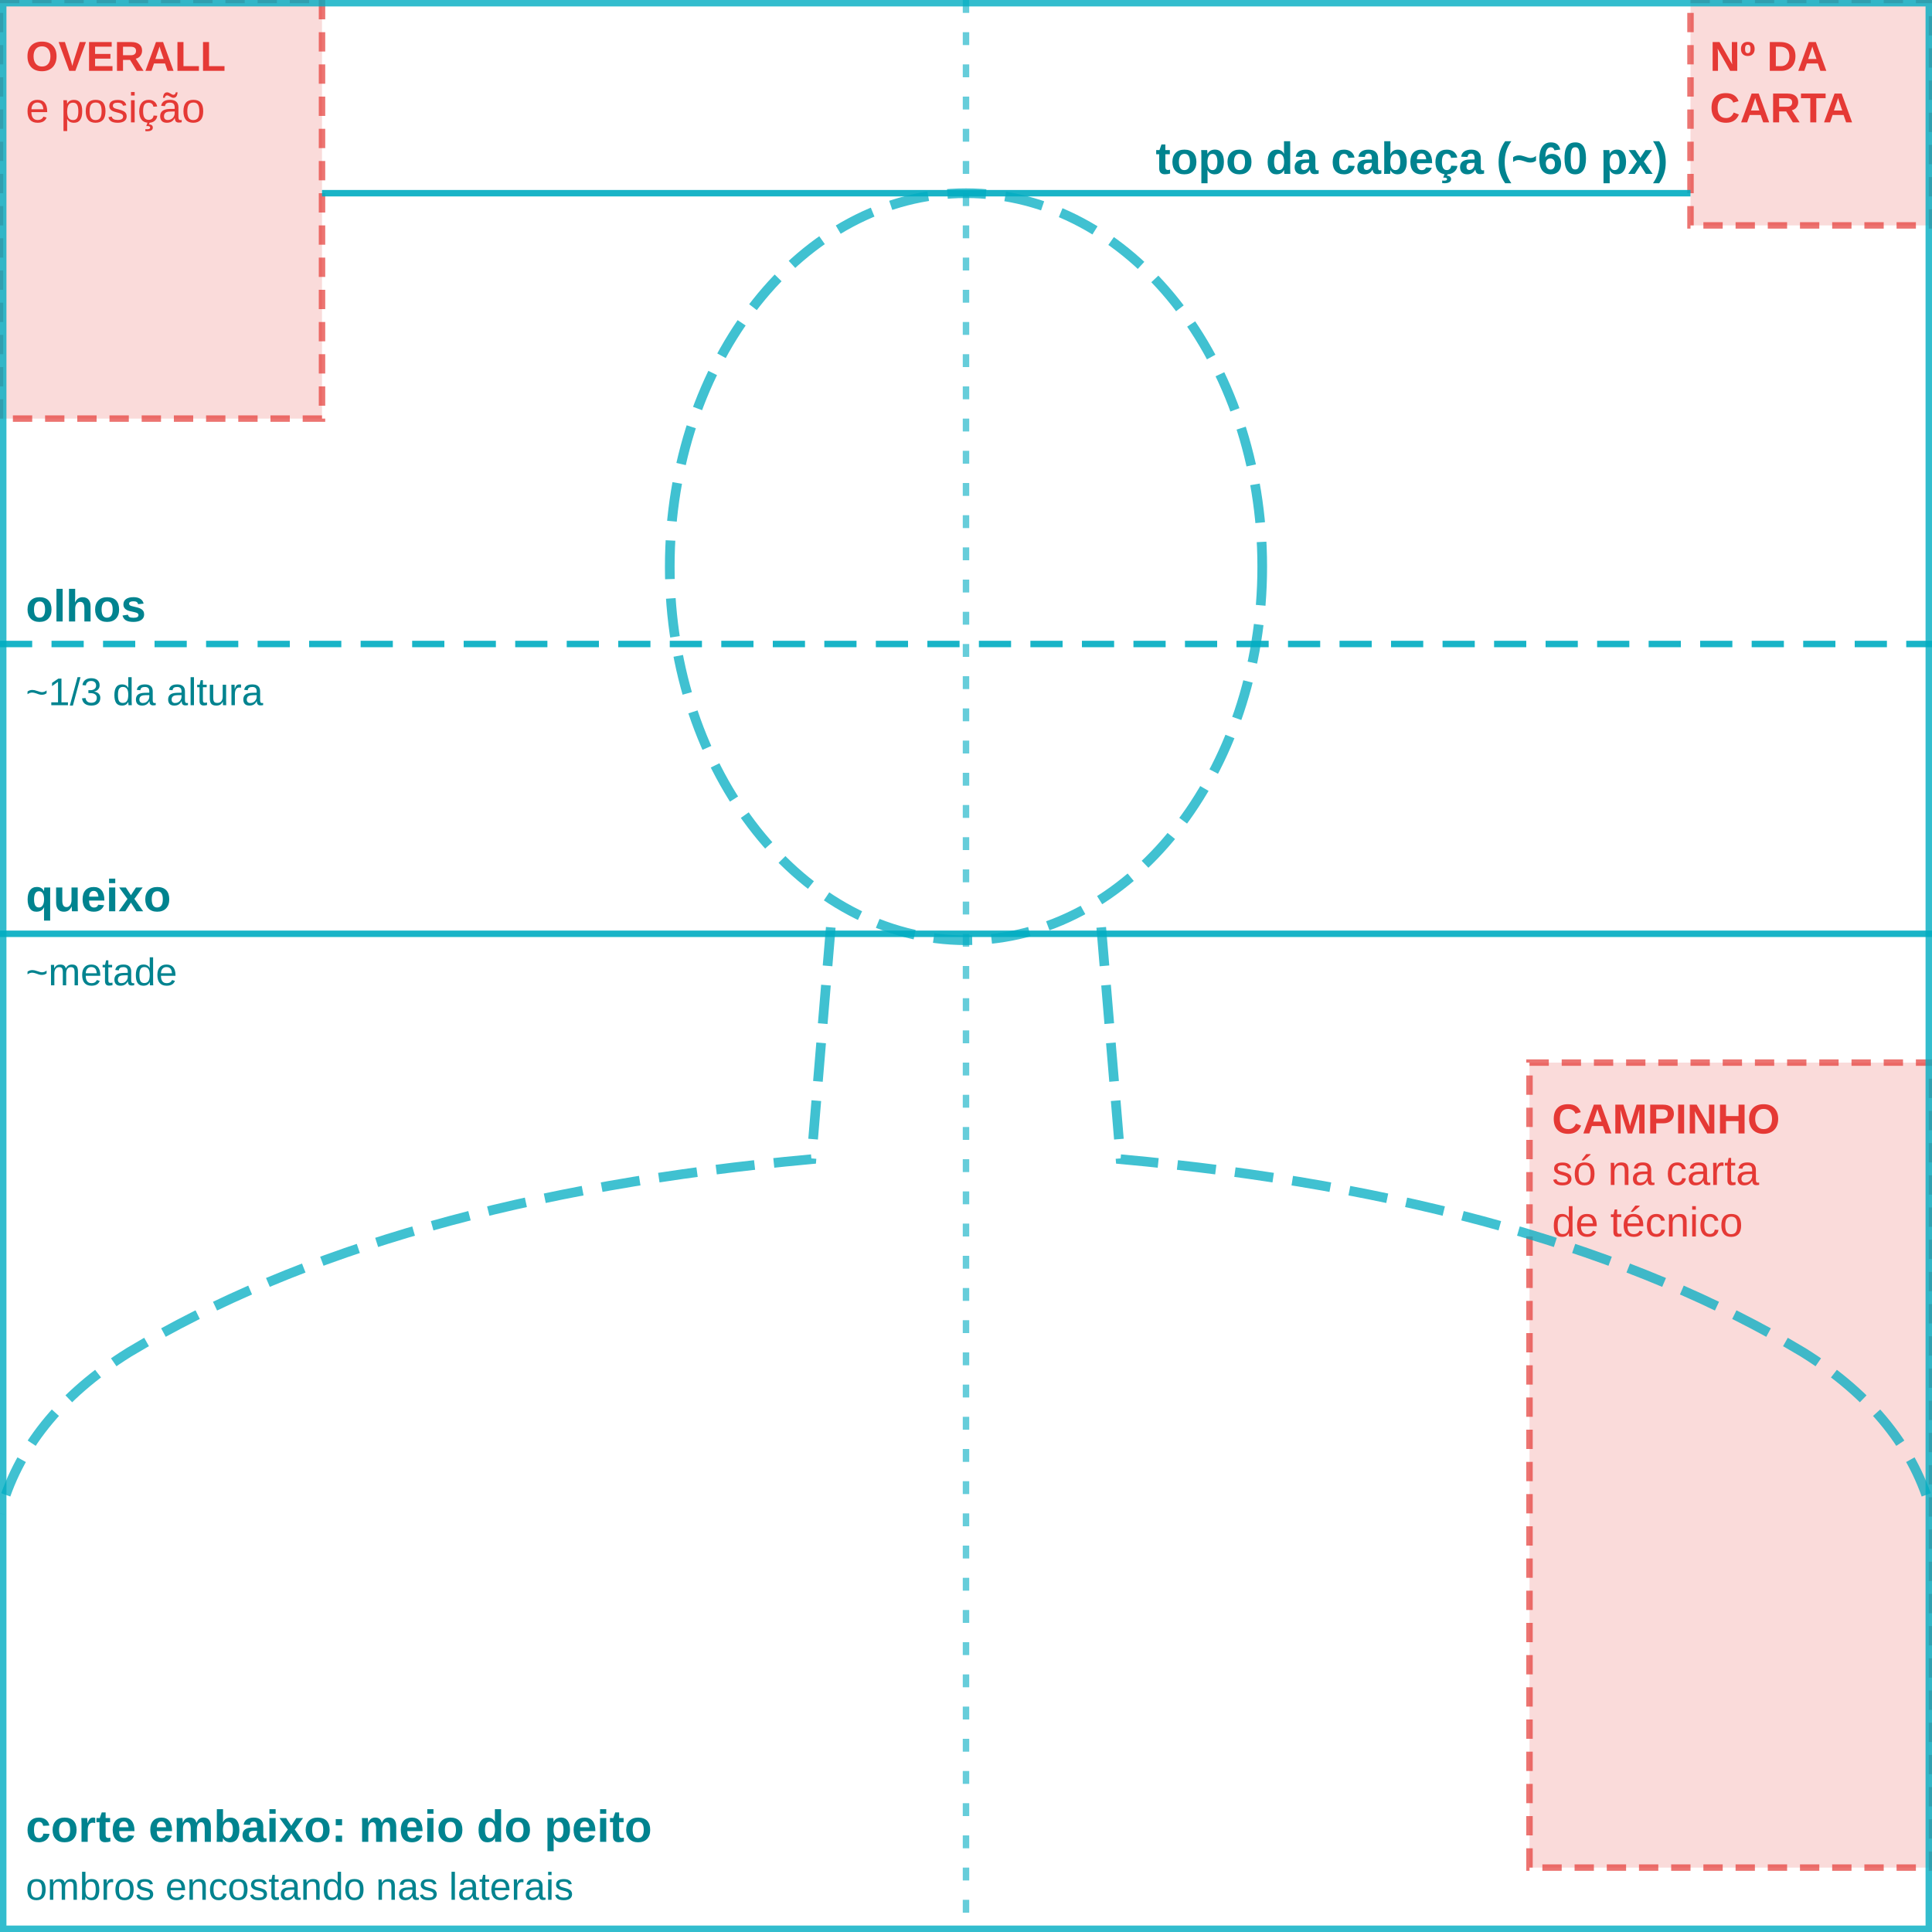
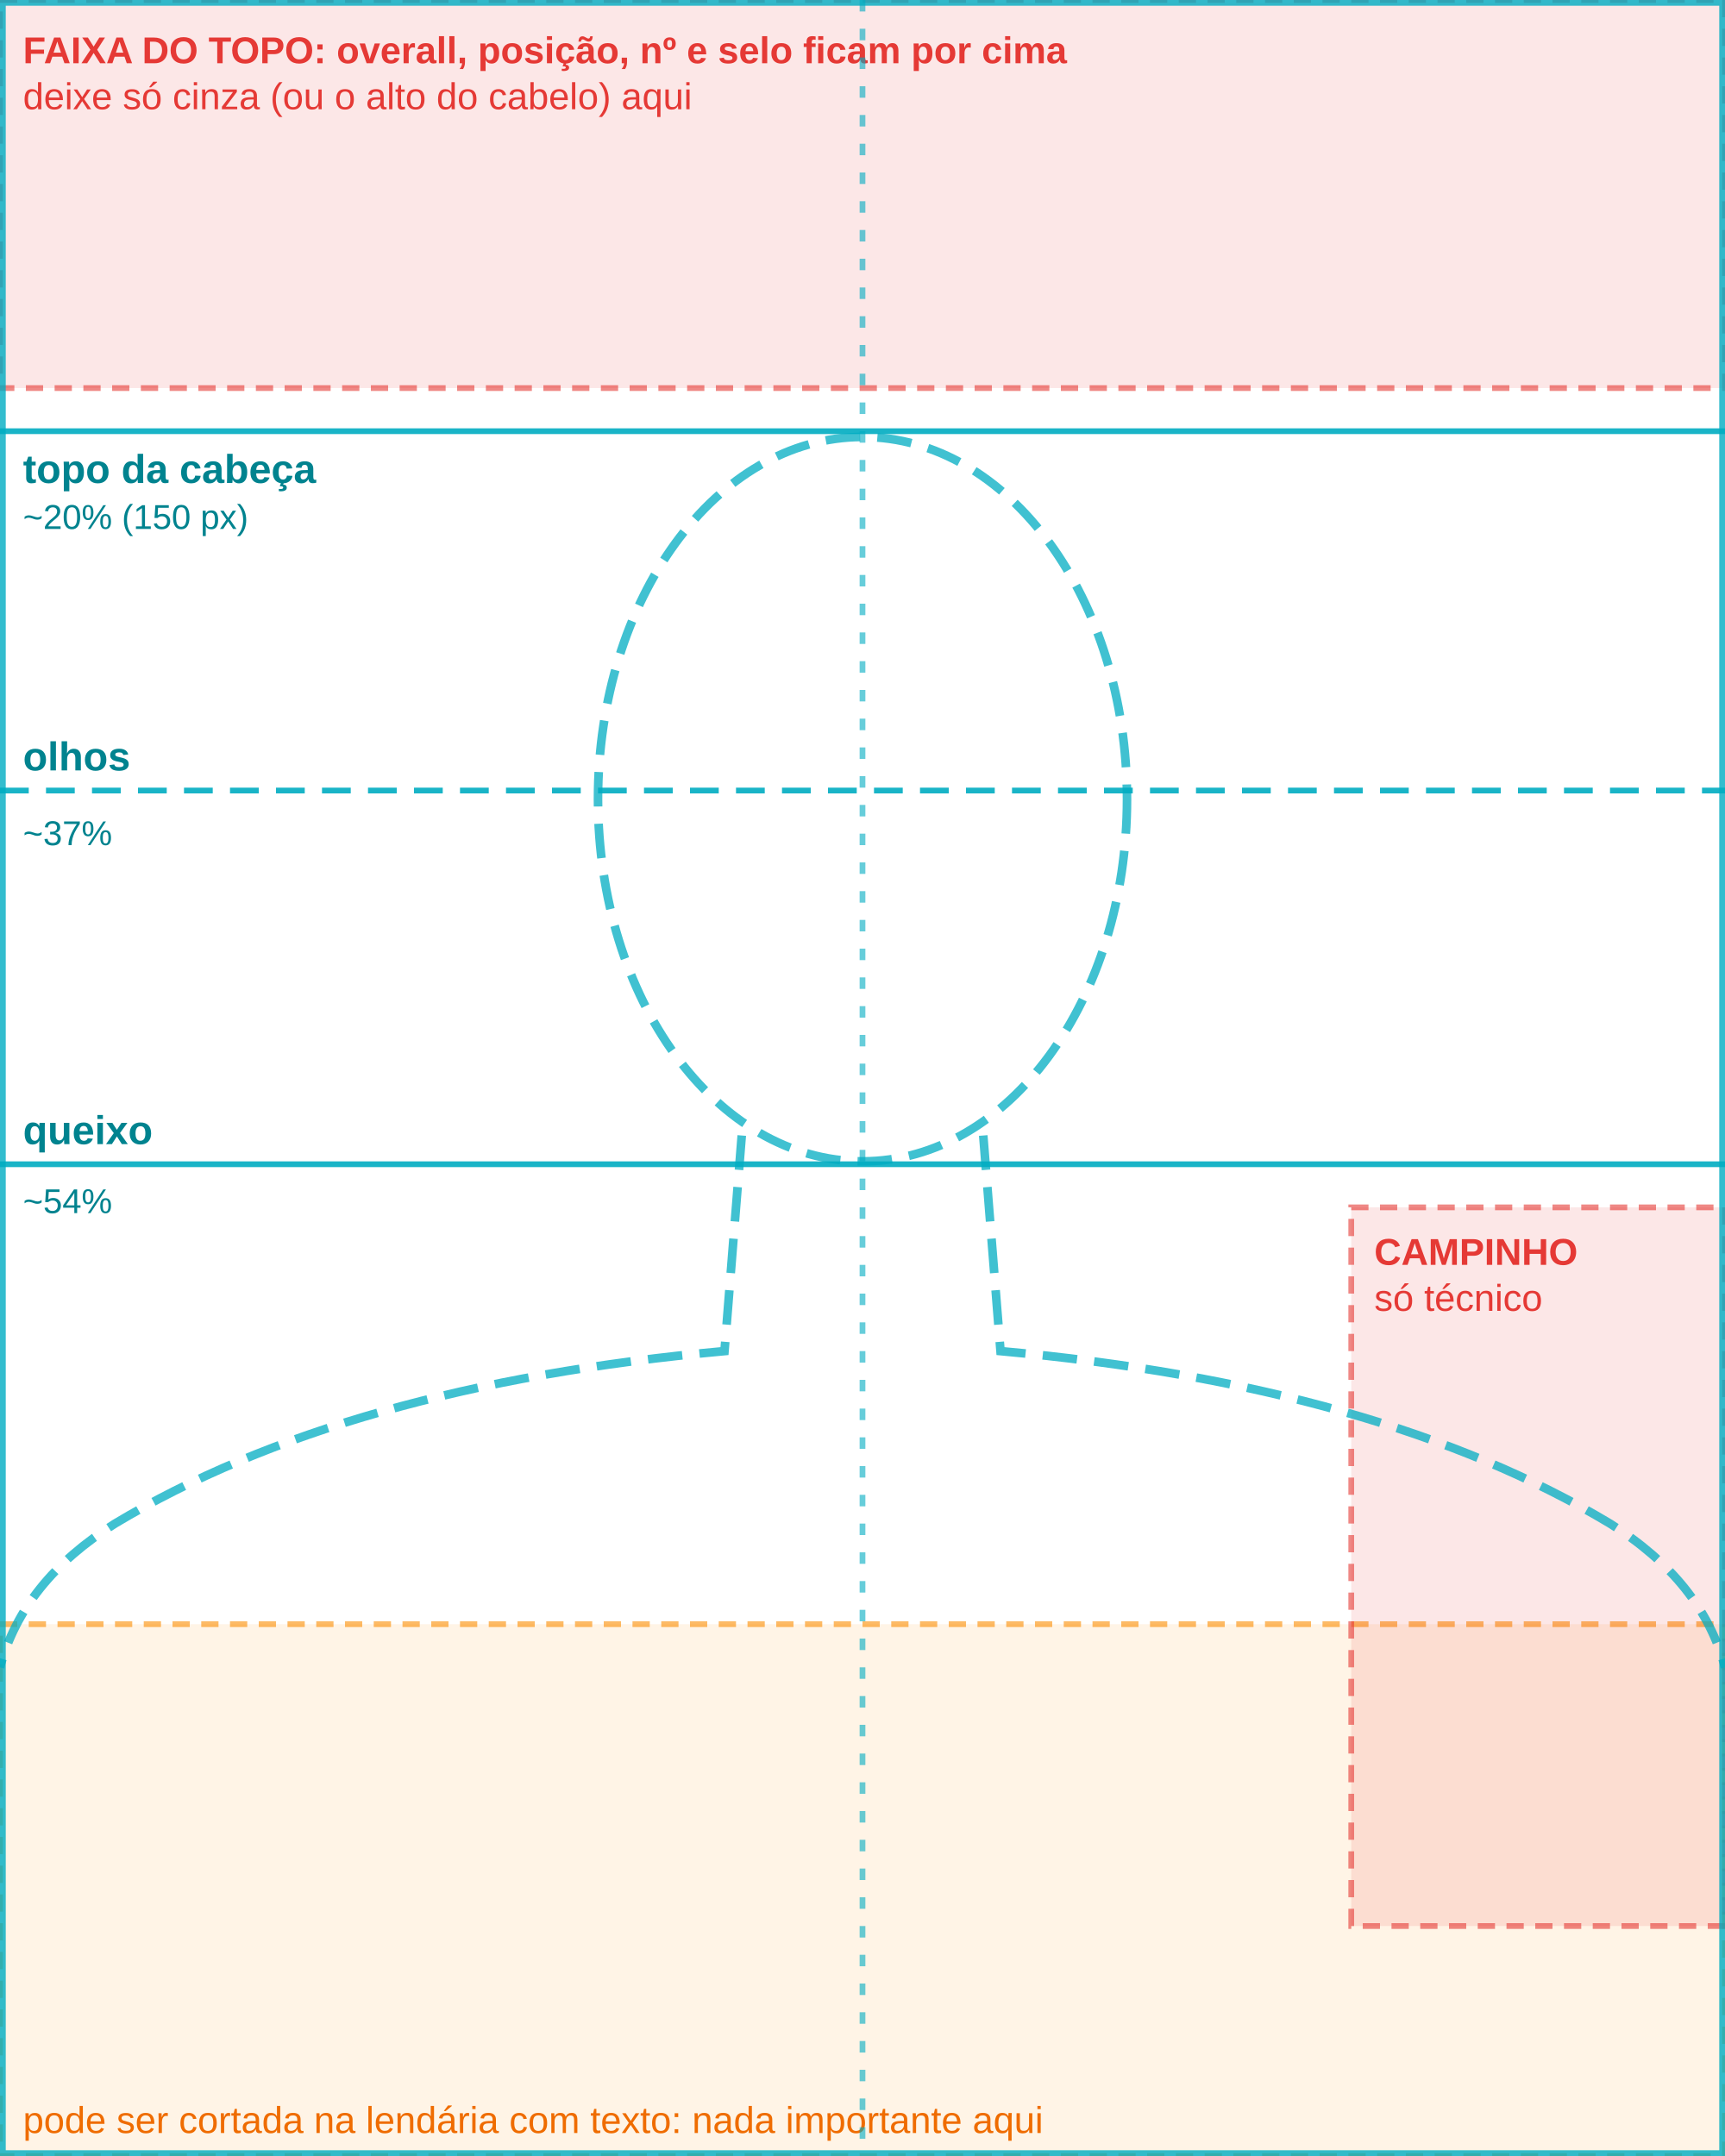
- <svg xmlns="http://www.w3.org/2000/svg" width="600" height="600" viewBox="0 0 600 600">
-   <g fill="#e53935" fill-opacity="0.18" stroke="#e53935" stroke-opacity="0.7" stroke-width="2" stroke-dasharray="6 4">
-     <rect x="0" y="0" width="100" height="130" />
-     <rect x="525" y="0" width="75" height="70" />
-     <rect x="475" y="330" width="125" height="250" />
-   </g>
-   <g font-family="Arial, Helvetica, sans-serif" font-size="13" fill="#e53935" font-weight="bold">
-     <text x="8" y="22">OVERALL</text>
-     <text x="8" y="38" font-weight="normal">e posição</text>
-     <text x="531" y="22">Nº DA</text>
-     <text x="531" y="38">CARTA</text>
-     <text x="482" y="352">CAMPINHO</text>
-     <text x="482" y="368" font-weight="normal">só na carta</text>
-     <text x="482" y="384" font-weight="normal">de técnico</text>
+ <svg xmlns="http://www.w3.org/2000/svg" width="600" height="750" viewBox="0 0 600 750">
+   <rect x="0" y="0" width="600" height="135" fill="#e53935" fill-opacity="0.12" stroke="#e53935" stroke-opacity="0.6" stroke-width="2" stroke-dasharray="6 4" />
+   <rect x="0" y="565" width="600" height="185" fill="#fb8c00" fill-opacity="0.10" stroke="#fb8c00" stroke-opacity="0.6" stroke-width="2" stroke-dasharray="6 4" />
+   <rect x="470" y="420" width="130" height="250" fill="#e53935" fill-opacity="0.12" stroke="#e53935" stroke-opacity="0.6" stroke-width="2" stroke-dasharray="6 4" />
+   <g font-family="Arial, Helvetica, sans-serif" font-size="13" font-weight="bold">
+     <text x="8" y="22" fill="#e53935">FAIXA DO TOPO: overall, posição, nº e selo ficam por cima</text>
+     <text x="8" y="38" fill="#e53935" font-weight="normal">deixe só cinza (ou o alto do cabelo) aqui</text>
+     <text x="8" y="742" fill="#ef6c00" font-weight="normal">pode ser cortada na lendária com texto: nada importante aqui</text>
+     <text x="478" y="440" fill="#e53935">CAMPINHO</text>
+     <text x="478" y="456" fill="#e53935" font-weight="normal">só técnico</text>
  </g>
  <g fill="none" stroke="#00acc1" stroke-width="2">
-     <rect x="1" y="1" width="598" height="598" stroke-opacity="0.8" />
-     <line x1="300" y1="0" x2="300" y2="600" stroke-dasharray="4 6" stroke-opacity="0.6" />
+     <rect x="1" y="1" width="598" height="748" stroke-opacity="0.8" />
+     <line x1="300" y1="0" x2="300" y2="750" stroke-dasharray="4 6" stroke-opacity="0.6" />
  </g>
  <g stroke="#00acc1" stroke-width="2" stroke-opacity="0.9">
-     <line x1="100" y1="60" x2="525" y2="60" />
-     <line x1="0" y1="200" x2="600" y2="200" stroke-dasharray="10 6" />
-     <line x1="0" y1="290" x2="600" y2="290" />
+     <line x1="0" y1="150" x2="600" y2="150" />
+     <line x1="0" y1="275" x2="600" y2="275" stroke-dasharray="10 6" />
+     <line x1="0" y1="405" x2="600" y2="405" />
  </g>
  <g font-family="Arial, Helvetica, sans-serif" font-size="14" fill="#00838f" font-weight="bold">
-     <text x="518" y="54" text-anchor="end">topo da cabeça (~60 px)</text>
-     <text x="8" y="193">olhos</text>
-     <text x="8" y="219" font-weight="normal" font-size="12">~1/3 da altura</text>
-     <text x="8" y="283">queixo</text>
-     <text x="8" y="306" font-weight="normal" font-size="12">~metade</text>
-     <text x="8" y="572">corte embaixo: meio do peito</text>
-     <text x="8" y="590" font-weight="normal" font-size="12">ombros encostando nas laterais</text>
+     <text x="8" y="168">topo da cabeça</text>
+     <text x="8" y="184" font-weight="normal" font-size="12">~20% (150 px)</text>
+     <text x="8" y="268">olhos</text>
+     <text x="8" y="294" font-weight="normal" font-size="12">~37%</text>
+     <text x="8" y="398">queixo</text>
+     <text x="8" y="422" font-weight="normal" font-size="12">~54%</text>
  </g>
  <g fill="none" stroke="#00acc1" stroke-width="3" stroke-opacity="0.75" stroke-dasharray="12 6">
-     <ellipse cx="300" cy="176" rx="92" ry="116" />
-     <path d="M 258 288 L 252 360 Q 120 372 40 420 Q 8 440 0 470" />
-     <path d="M 342 288 L 348 360 Q 480 372 560 420 Q 592 440 600 470" />
+     <ellipse cx="300" cy="278" rx="92" ry="126" />
+     <path d="M 258 395 L 252 470 Q 120 482 40 530 Q 8 550 0 580" />
+     <path d="M 342 395 L 348 470 Q 480 482 560 530 Q 592 550 600 580" />
  </g>
</svg>
